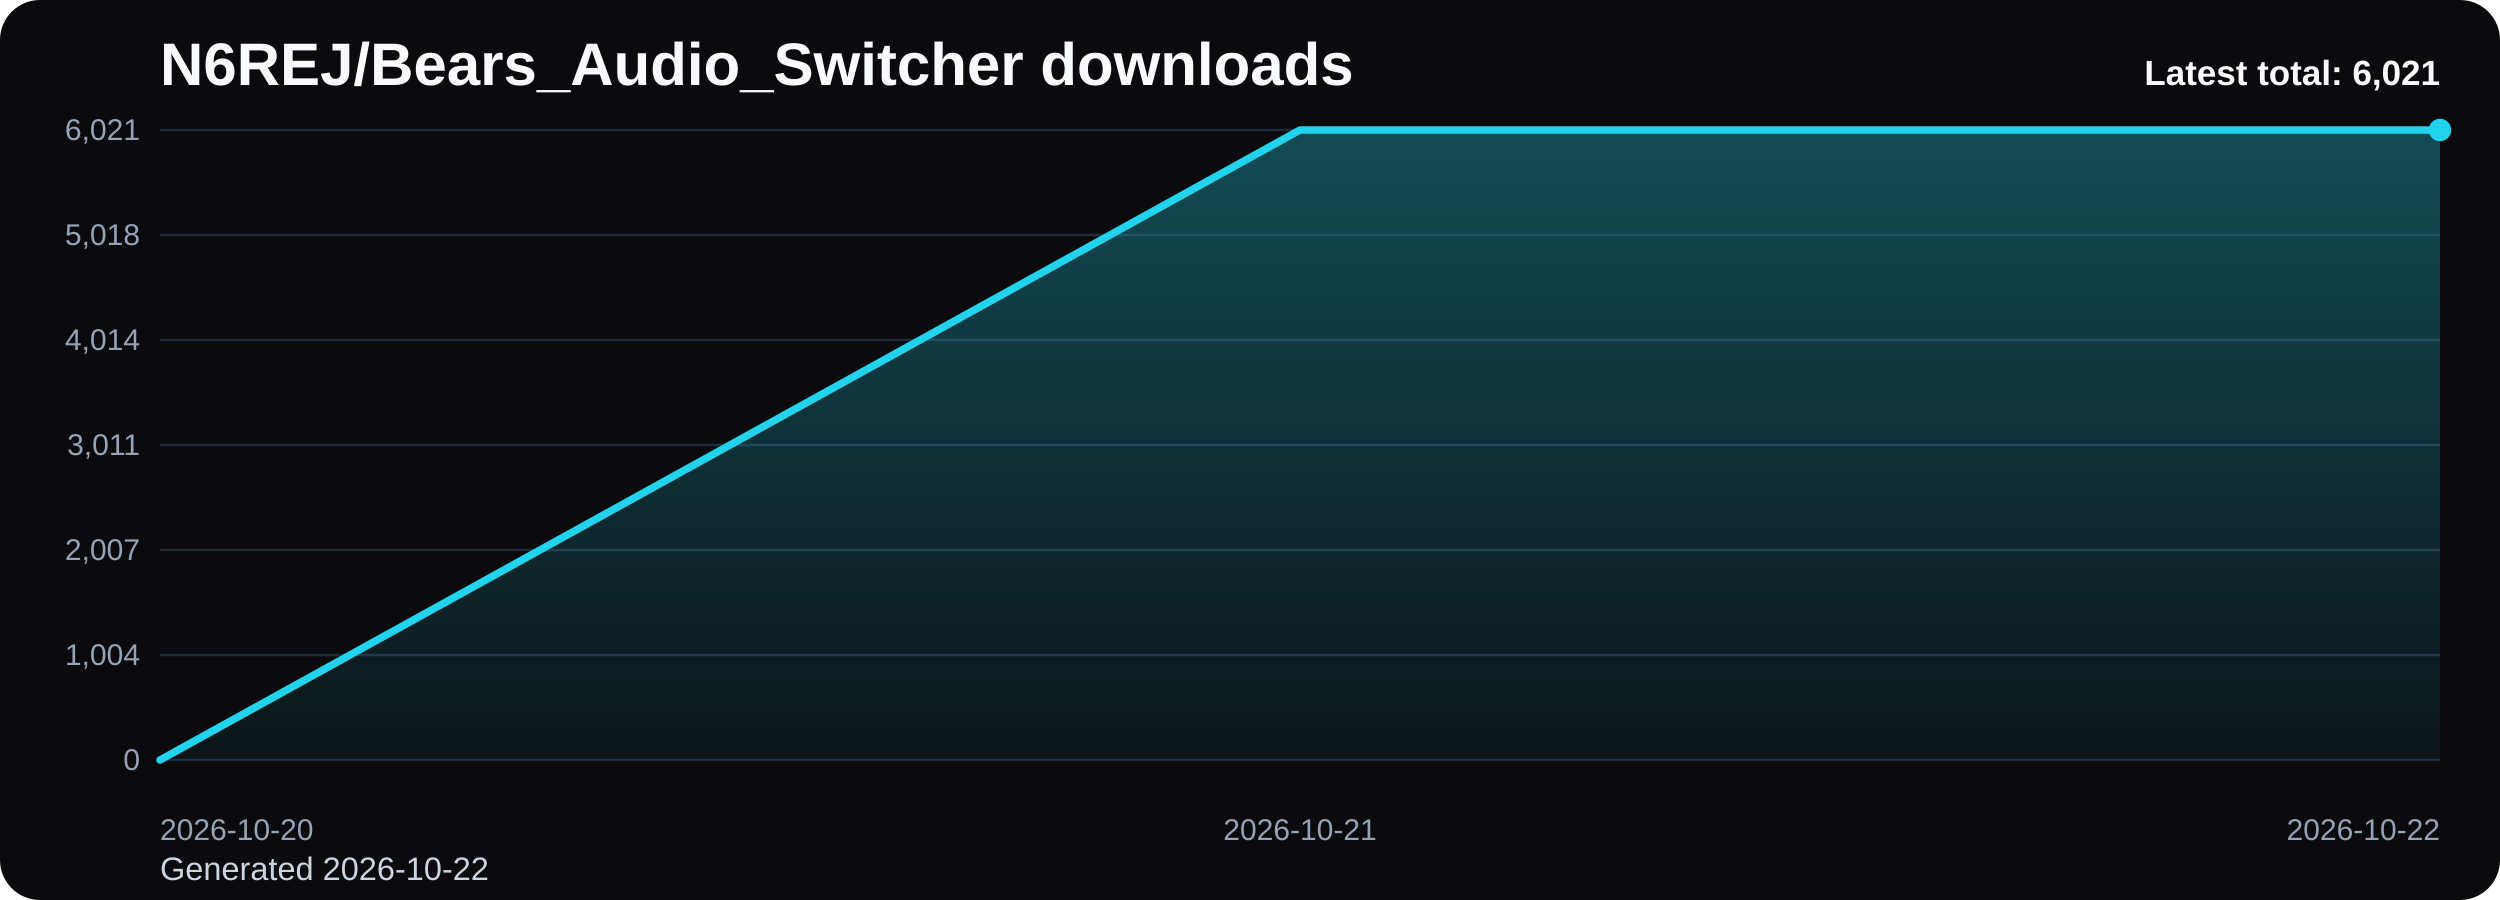
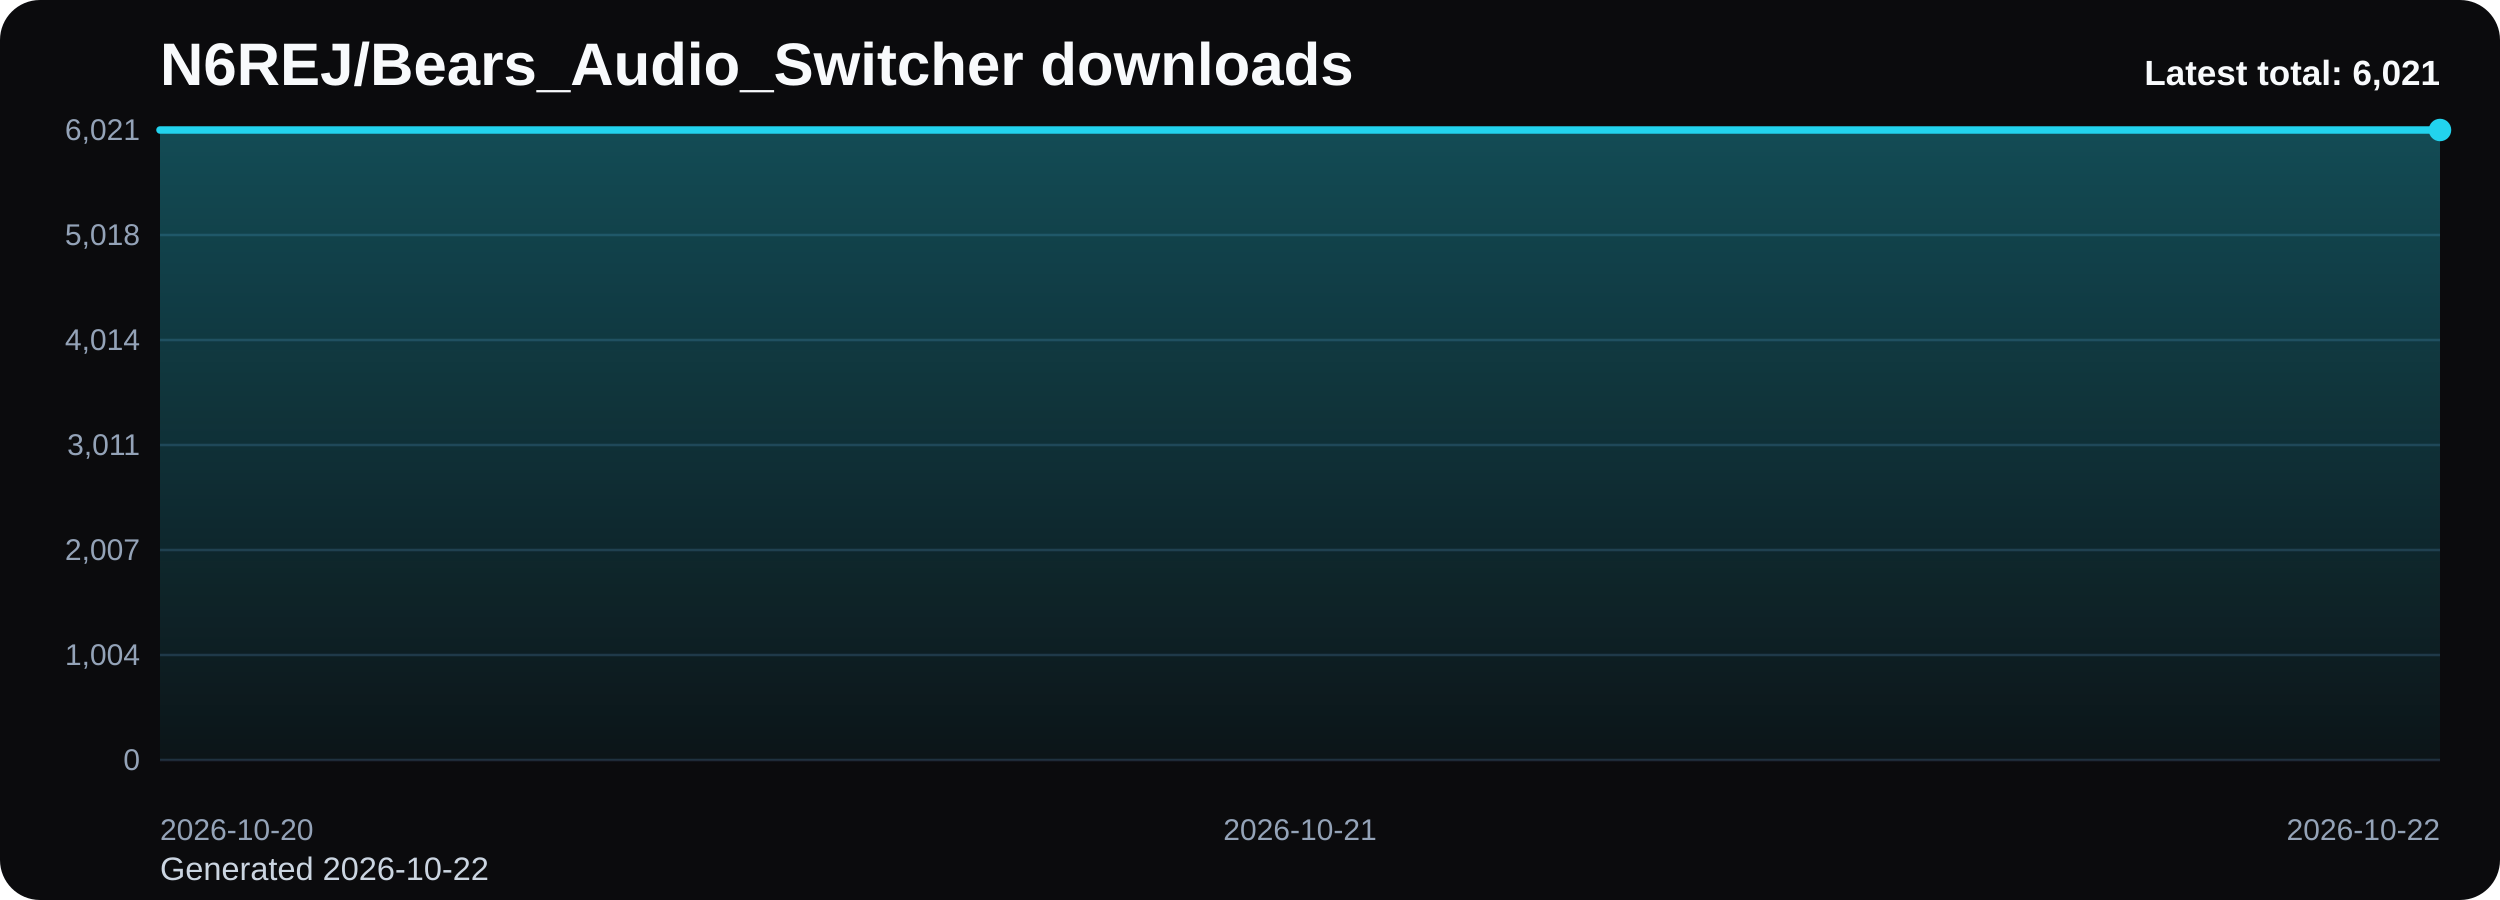
<svg xmlns="http://www.w3.org/2000/svg" viewBox="0 0 1000 360" role="img" aria-label="N6REJ/Bears_Audio_Switcher downloads chart">
  <defs>
    <linearGradient id="fill-total-trend-black" x1="0" y1="0" x2="0" y2="1">
      <stop offset="0%" stop-color="#22d3ee" stop-opacity="0.32" />
      <stop offset="100%" stop-color="#22d3ee" stop-opacity="0.05" />
    </linearGradient>
    <style>
      .bg { fill: #0b0b0d; }
      .title { font: 700 24px Arial, sans-serif; fill: #f8fafc; }
      .sub { font: 400 13px Arial, sans-serif; fill: #cbd5e1; }
      .grid { stroke: #1f2937; stroke-width: 1; }
      .axis { font: 400 12px Arial, sans-serif; fill: #94a3b8; }
      .line { fill: none; stroke: #22d3ee; stroke-width: 3; stroke-linecap: round; stroke-linejoin: round; }
      .dot { fill: #22d3ee; }
      .value { font: 600 11px Arial, sans-serif; fill: #cbd5e1; }
      .latest { font: 700 14px Arial, sans-serif; fill: #f8fafc; }
    </style>
  </defs>
  <rect class="bg" x="0" y="0" width="1000" height="360" rx="16" />
  <text class="title" x="64" y="34">N6REJ/Bears_Audio_Switcher downloads</text>
  <text class="sub" x="64" y="352">Generated 2026-10-22</text>
  <line x1="64" y1="52.00" x2="976" y2="52.00" class="grid" />
  <text x="56" y="56.00" text-anchor="end" class="axis">6,021</text>
  <line x1="64" y1="94.00" x2="976" y2="94.00" class="grid" />
  <text x="56" y="98.00" text-anchor="end" class="axis">5,018</text>
  <line x1="64" y1="136.00" x2="976" y2="136.00" class="grid" />
  <text x="56" y="140.00" text-anchor="end" class="axis">4,014</text>
  <line x1="64" y1="178.00" x2="976" y2="178.00" class="grid" />
  <text x="56" y="182.00" text-anchor="end" class="axis">3,011</text>
  <line x1="64" y1="220.00" x2="976" y2="220.00" class="grid" />
  <text x="56" y="224.00" text-anchor="end" class="axis">2,007</text>
  <line x1="64" y1="262.00" x2="976" y2="262.00" class="grid" />
  <text x="56" y="266.00" text-anchor="end" class="axis">1,004</text>
  <line x1="64" y1="304.00" x2="976" y2="304.00" class="grid" />
  <text x="56" y="308.00" text-anchor="end" class="axis">0</text>
-   <path d="M 64.00 304 L 64.00 304.00 L 520.00 52.00 L 976.00 52.00 L 976.00 304 Z" fill="url(#fill-total-trend-black)" />
-   <polyline class="line" points="64.00,304.00 520.00,52.00 976.00,52.00" />
+   <path d="M 64.00 304 L 64.00 52.00 L 520.00 52.00 L 976.00 52.00 L 976.00 304 Z" fill="url(#fill-total-trend-black)" />
+   <polyline class="line" points="64.00,52.00 520.00,52.00 976.00,52.00" />
  <circle class="dot" cx="976.00" cy="52.00" r="4.5" />
  <text class="axis" x="64.00" y="336" text-anchor="start">2026-10-20</text>
  <text class="axis" x="520.00" y="336" text-anchor="middle">2026-10-21</text>
  <text class="axis" x="976.00" y="336" text-anchor="end">2026-10-22</text>
  <text class="latest" x="976" y="34" text-anchor="end">Latest total: 6,021</text>
</svg>
